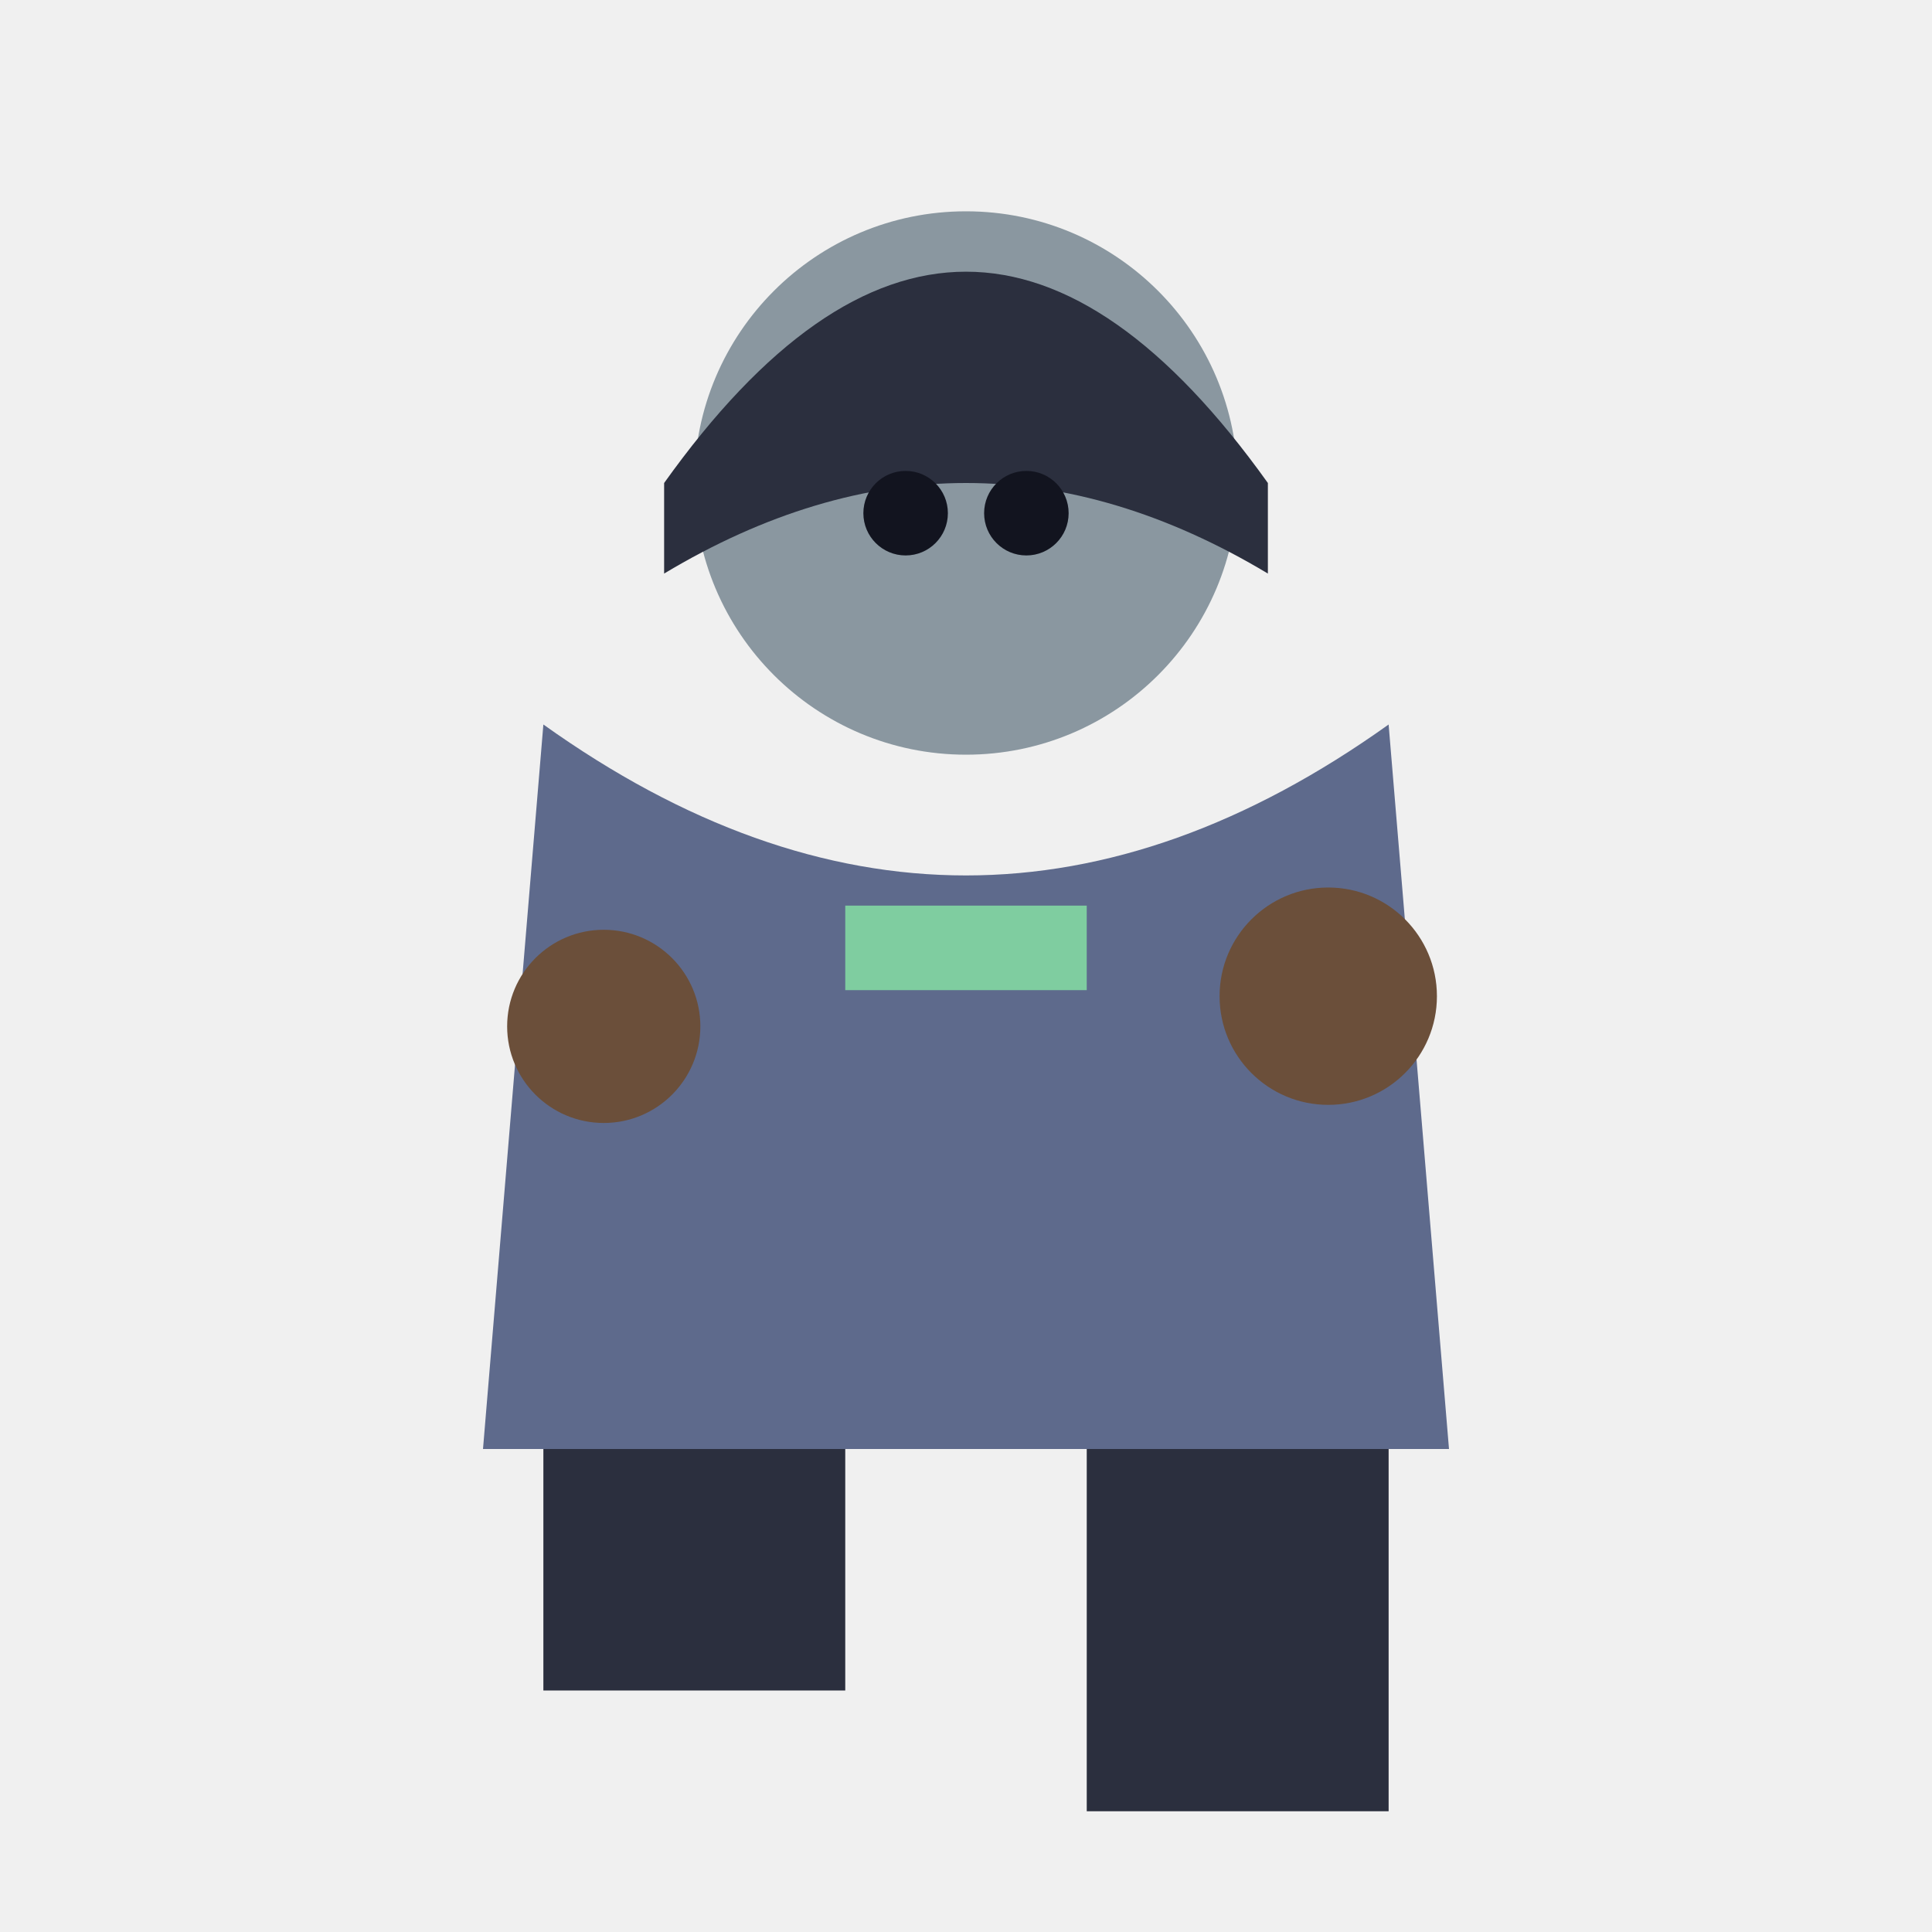
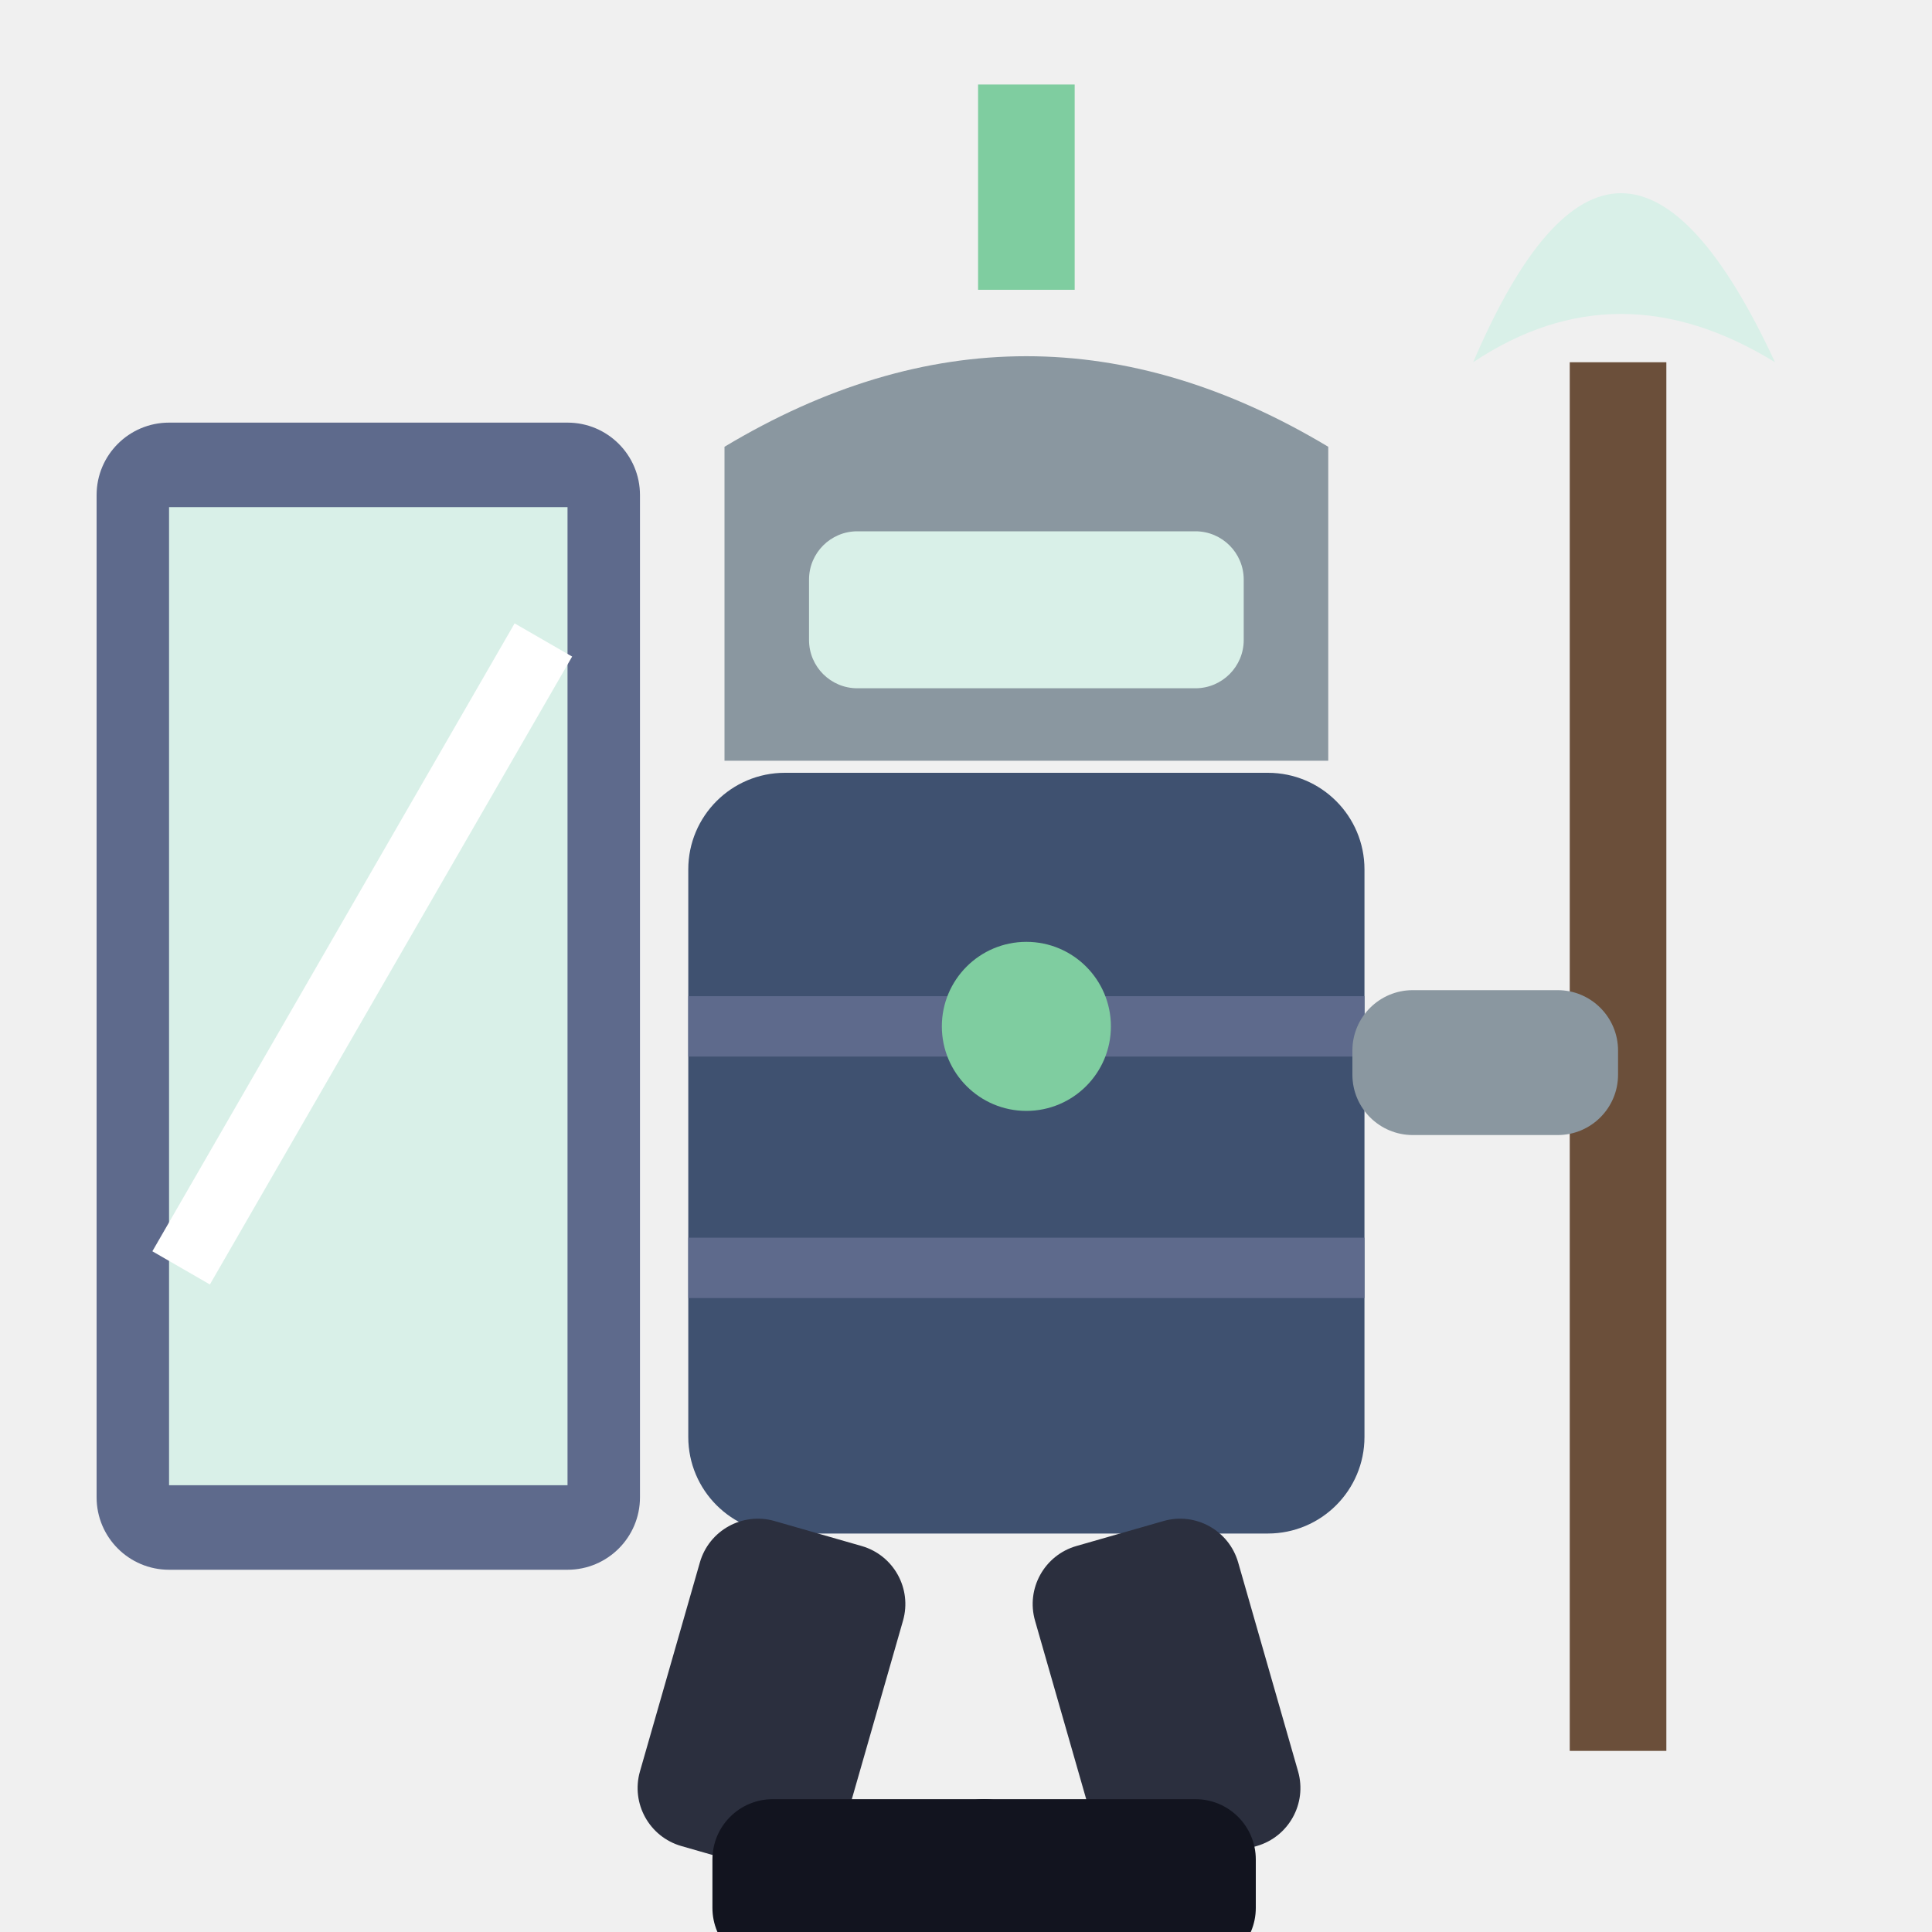
<svg xmlns="http://www.w3.org/2000/svg" viewBox="0 0 32 32">
-   <circle cx="16" cy="8" r="4.5" fill="#8A97A0" />
-   <path d="M11,8 Q16,1 21,8 L21,9.5 Q16,6.5 11,9.5 Z" fill="#2B2F3E" />
-   <circle cx="15" cy="8.5" r="0.7" fill="#12141f" />
-   <circle cx="17" cy="8.5" r="0.7" fill="#12141f" />
-   <path d="M9,12 L8,24 L24,24 L23,12 Q16,17 9,12 Z" fill="#5E6A8C" />
-   <rect x="14" y="15" width="4" height="1.4" fill="#7FCDA0" />
-   <circle cx="10" cy="17" r="1.6" fill="#6B4F3A" />
-   <circle cx="22" cy="16.5" r="1.8" fill="#6B4F3A" />
-   <rect x="9" y="24" width="5" height="4" fill="#2B2F3E" />
-   <rect x="18" y="24" width="5" height="6" fill="#2B2F3E" />
+   <rect x="1.6" y="7" width="9" height="19" rx="1.2" fill="#5E6A8C" />
+   <rect x="2.8" y="8.4" width="6.6" height="16.2" fill="#D9F0E8" />
+   <path d="M3,21 L9,10.6" stroke="#FFFFFF" stroke-width="1.1" />
+   <path d="M12,12.6 L12,7.4 Q17,4.4 22,7.4 L22,12.6 Z" fill="#8A97A0" />
+   <rect x="13.4" y="8.8" width="7.2" height="2.6" rx="0.8" fill="#D9F0E8" />
+   <path d="M17,4.8 V1.4" stroke="#7FCDA0" stroke-width="1.6" />
+   <rect x="11.4" y="12.8" width="11.2" height="12.6" rx="1.6" fill="#3F5170" />
+   <path d="M11.4,17 H22.6 M11.4,21 H22.6" stroke="#5E6A8C" stroke-width="1" />
+   <circle cx="17" cy="17" r="1.4" fill="#7FCDA0" />
+   <rect x="26" y="6" width="1.6" height="23" fill="#6B4F3A" />
+   <path d="M24.4,6 Q26.8,0.4 29.4,6 Q26.8,4.4 24.4,6 Z" fill="#D9F0E8" />
+   <rect x="22.4" y="16.4" width="4.4" height="2.4" rx="1" fill="#8A97A0" />
+   <rect x="11.8" y="25.4" width="3.5" height="5.6" rx="1" fill="#2B2F3E" transform="rotate(16 13.55 25.4)" />
+   <rect x="16.8" y="25.4" width="3.5" height="5.6" rx="1" fill="#2B2F3E" transform="rotate(-16 18.55 25.4)" />
+   <rect x="11.8" y="29.8" width="5.5" height="2.8" rx="1" fill="#12141f" />
+   <rect x="15.3" y="29.8" width="5.5" height="2.8" rx="1" fill="#12141f" />
</svg>
